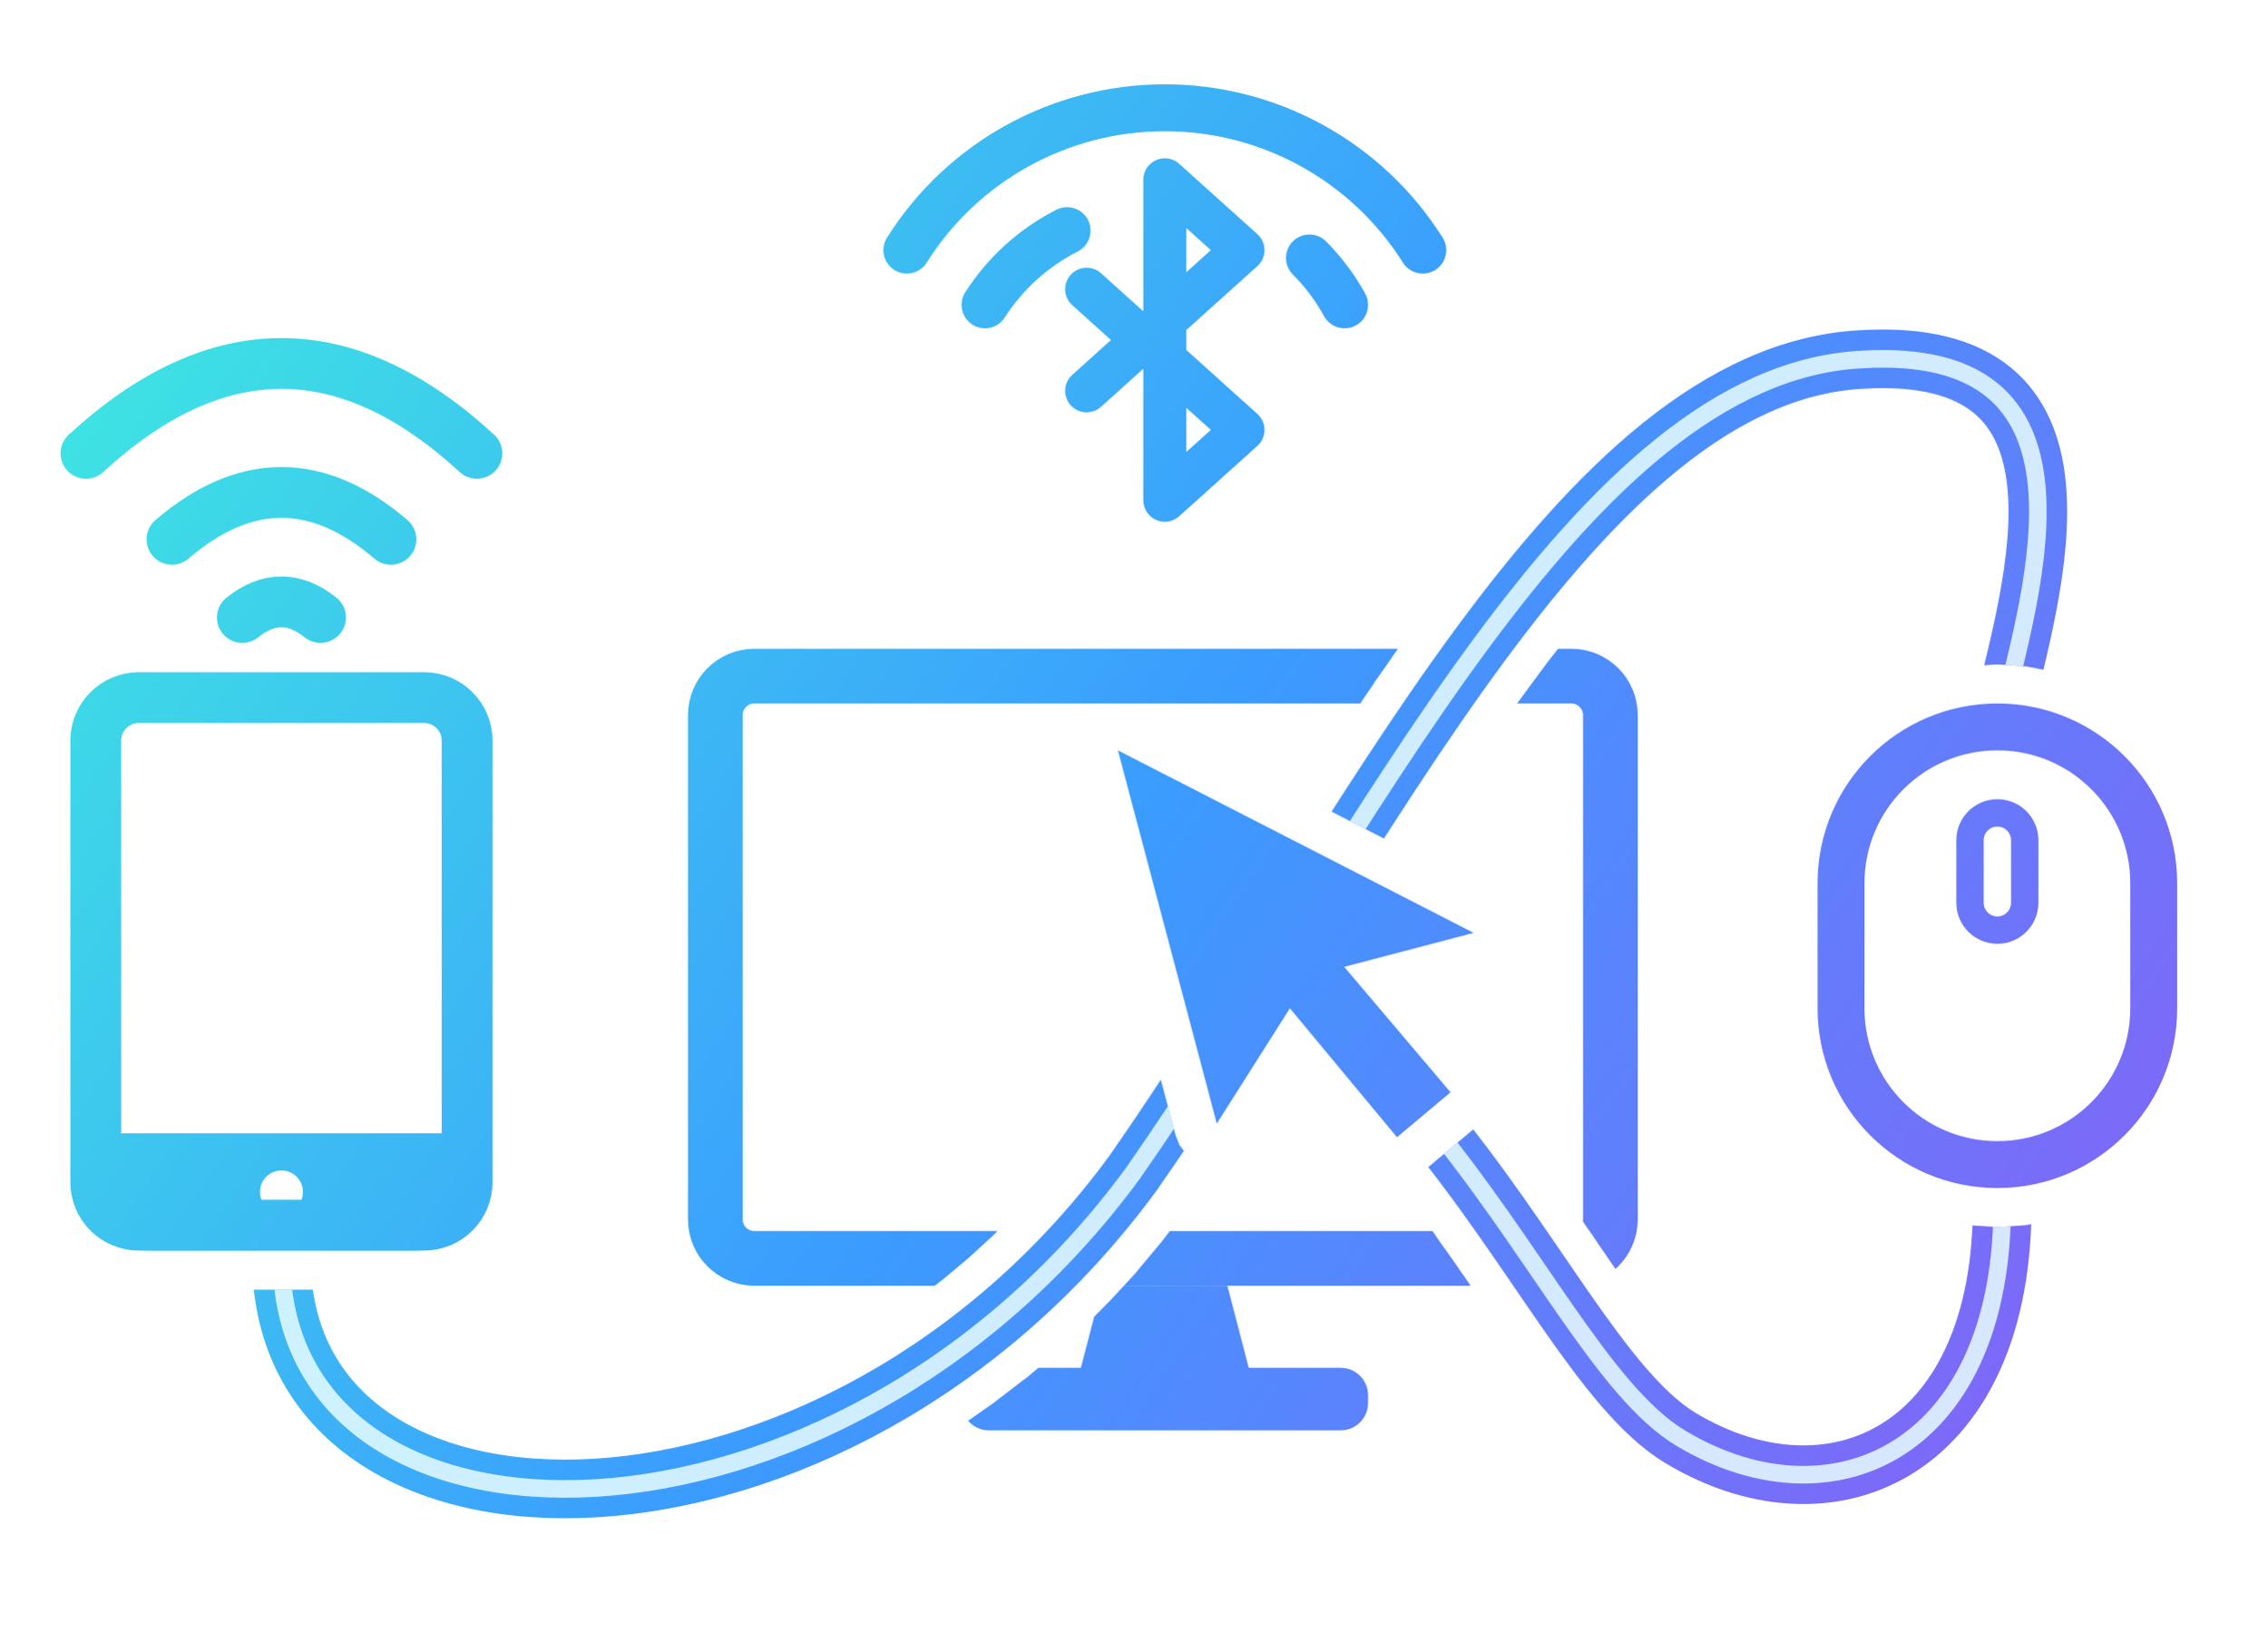
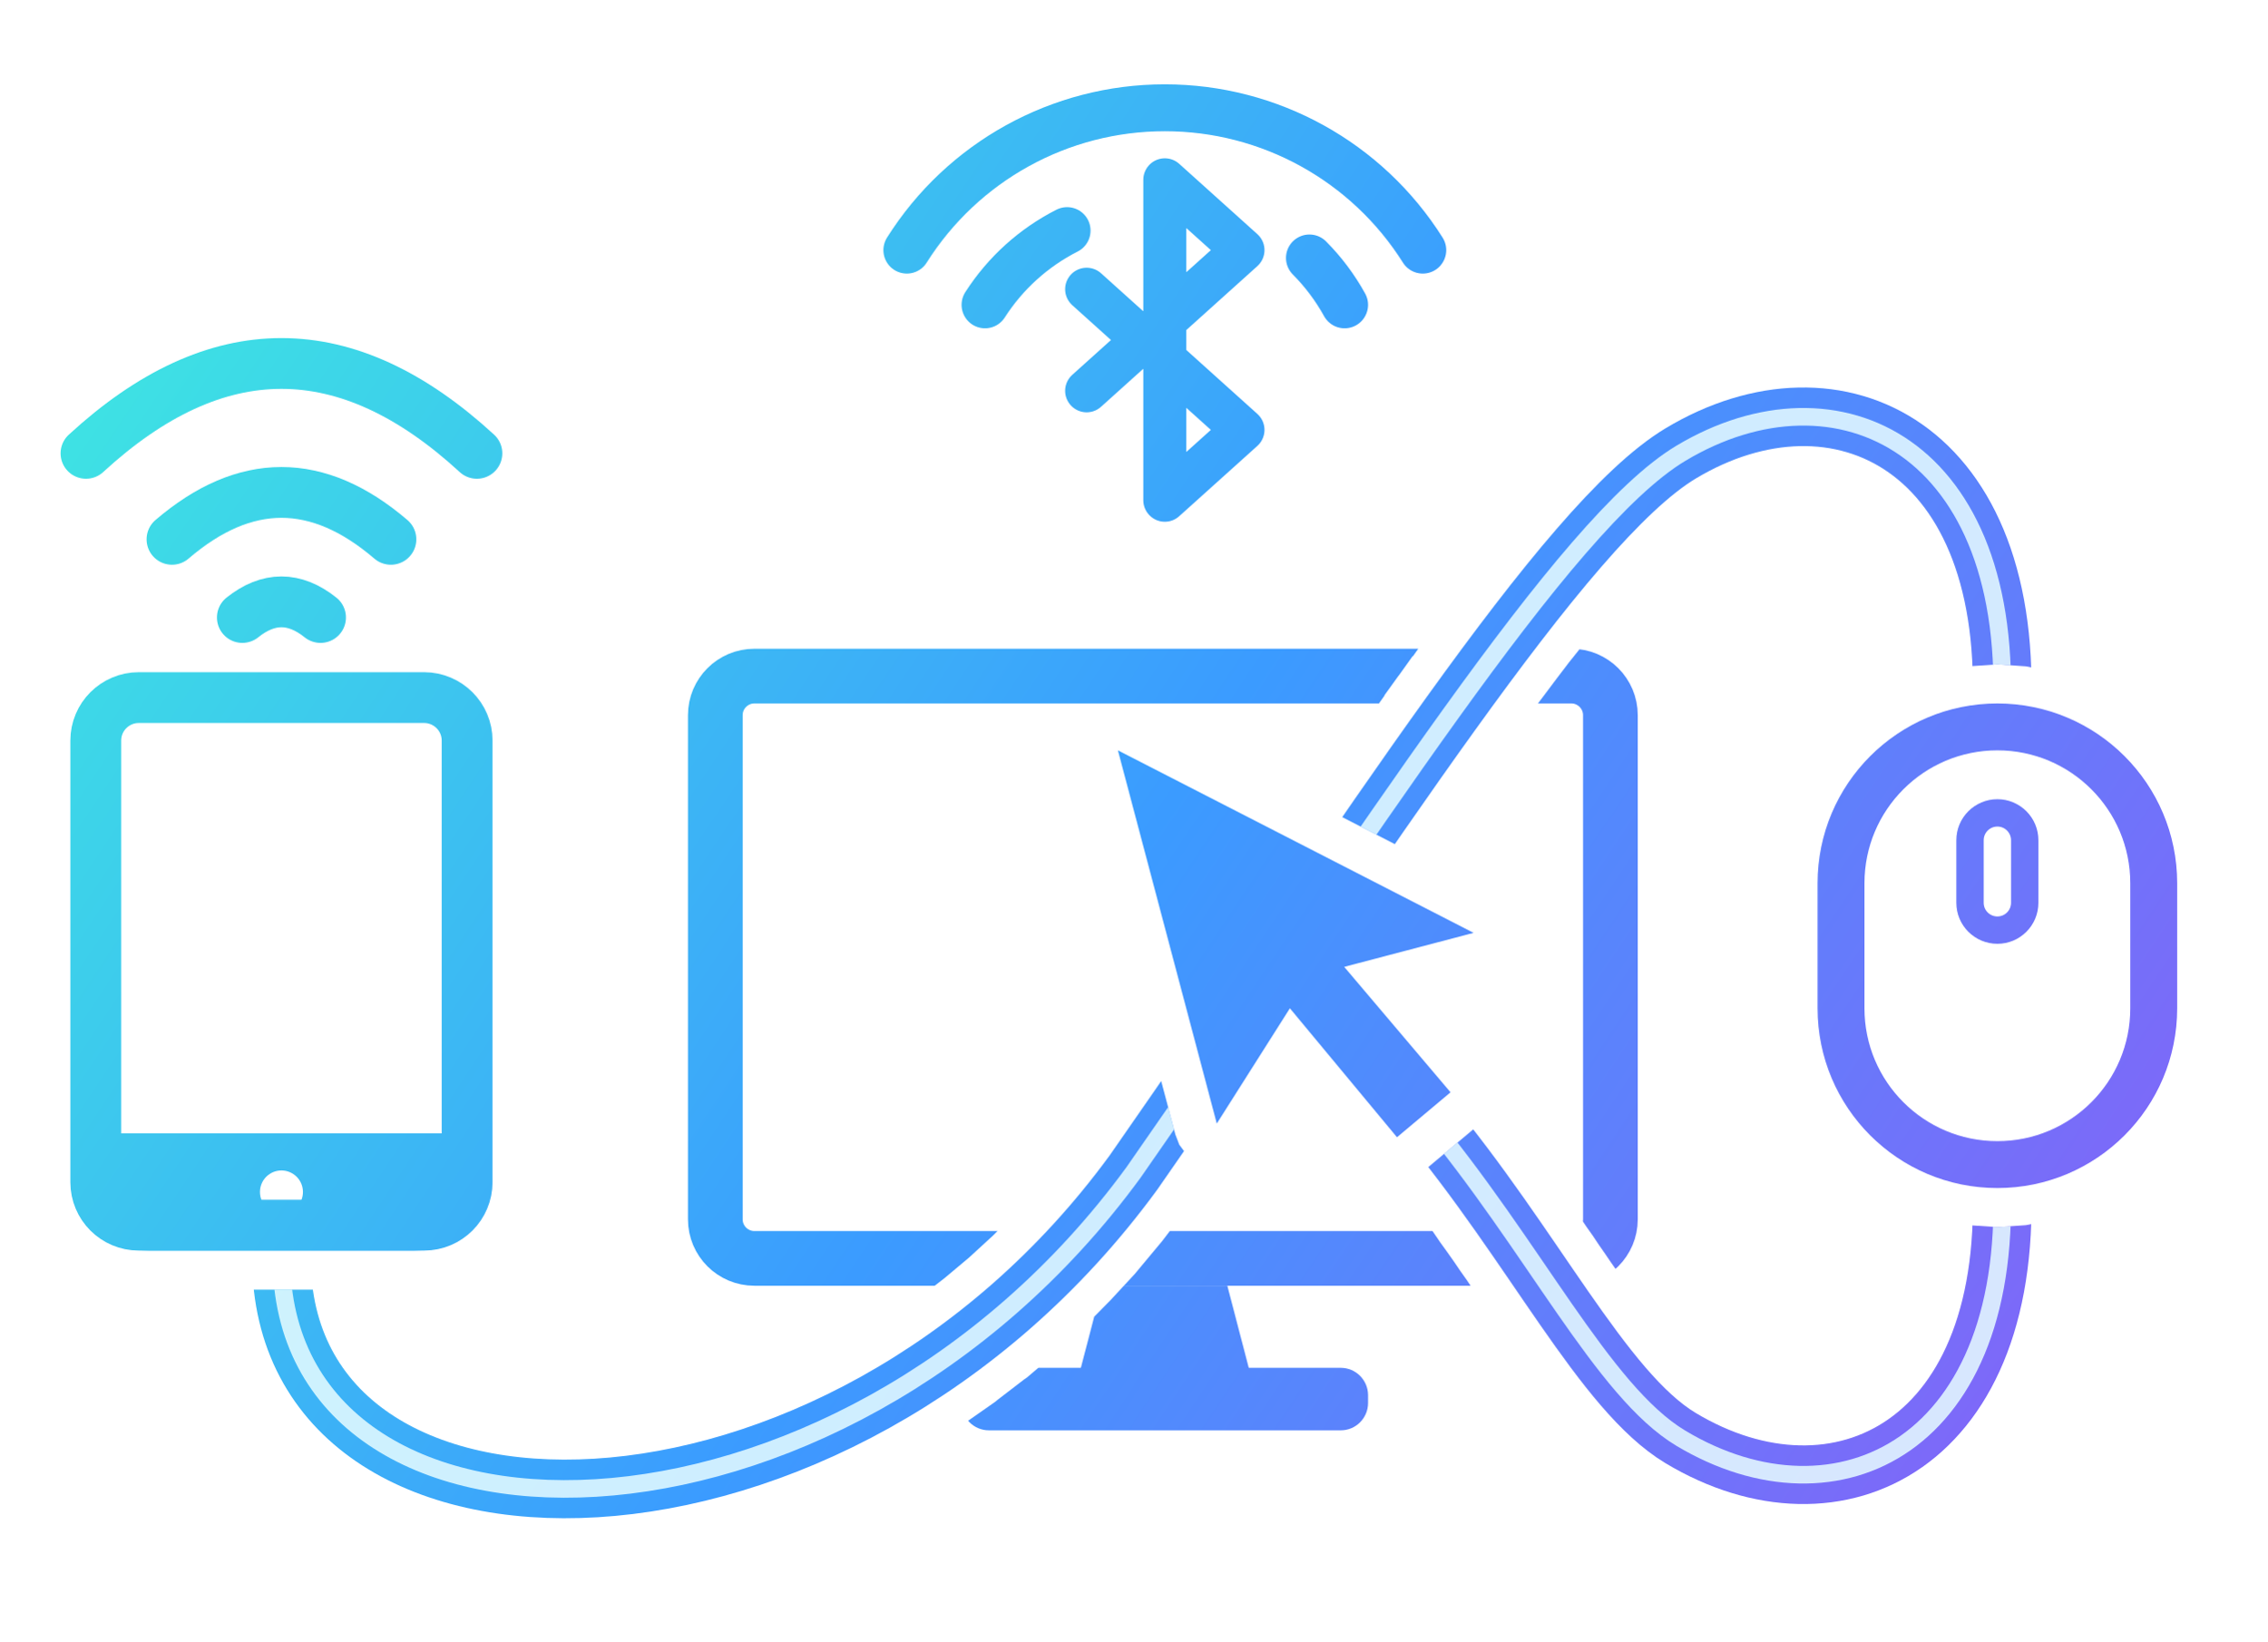
<svg xmlns="http://www.w3.org/2000/svg" viewBox="0 0 580 420" width="580" height="420">
  <defs>
    <linearGradient id="g" gradientUnits="userSpaceOnUse" x1="20" y1="40" x2="560" y2="400">
      <stop offset="0" stop-color="#3EEBE0" />
      <stop offset="0.5" stop-color="#3B9BFF" />
      <stop offset="1" stop-color="#8E5CF7" />
    </linearGradient>
-     <path id="cableA" d="M72 322C72 404 214 404 290 300C350 214 404 96 476 92C540 88 520 150 512 184" />
+     <path id="cableA" d="M72 322C72 404 214 404 290 300C350 214 400 134 430 116C470 92 516 114 512 184" />
    <path id="cableB" d="M512 300C516 370 470 392 430 368C410 356 392.5 319 364.3 285.3" />
    <path id="rune" d="M278 74L318 110L298 128V46L318 64L278 100" />
    <path id="arrow" d="M286.0 192.0L311.3 287.5L330.0 258.0L357.4 291.0L371.1 279.5L343.9 247.4L377.0 238.7Z" />
    <clipPath id="monitorGap" clipPathUnits="userSpaceOnUse">
-       <path clip-rule="evenodd" d="M0 0H580V420H0ZM55.9 330.2L56.7 335.9L57.0 337.5L58.3 342.8L58.7 344.4L60.5 349.5L61.1 351.1L63.3 355.8L64.1 357.3L66.7 361.7L67.6 363.1L70.7 367.2L71.7 368.5L75.2 372.3L76.3 373.4L80.1 376.9L81.3 377.8L85.5 381.0L86.7 381.8L91.2 384.6L92.4 385.3L97.2 387.7L98.4 388.3L103.5 390.4L104.6 390.9L110.0 392.7L111.1 393.0L116.8 394.5L117.8 394.7L123.7 395.8L124.7 396.0L130.9 396.8L131.8 396.9L138.1 397.3L139.0 397.4L145.6 397.5L146.4 397.5L153.1 397.2L153.9 397.2L160.7 396.6L161.5 396.5L168.5 395.6L169.2 395.5L176.3 394.2L177.0 394.0L184.1 392.4L184.9 392.2L192.1 390.2L192.7 390.0L200.0 387.6L200.7 387.4L207.9 384.7L208.6 384.4L215.8 381.3L216.5 381.0L223.7 377.6L224.4 377.2L231.6 373.4L232.2 373.1L239.4 368.9L240.0 368.5L247.1 364.0L247.6 363.6L254.6 358.7L255.2 358.2L262.1 352.9L262.7 352.5L269.4 346.8L270.0 346.3L276.6 340.3L277.1 339.8L283.5 333.3L284.0 332.8L290.3 326.0L290.8 325.4L296.8 318.2L297.3 317.6L303.1 310.0L303.6 309.4L308.1 302.9L308.2 302.7L312.6 296.1L312.7 296.0L317.2 289.3L317.2 289.2L321.7 282.4L321.7 282.3L326.1 275.5L326.2 275.4L330.6 268.5L330.6 268.5L335.0 261.5L335.0 261.5L339.4 254.5L339.4 254.5L343.8 247.5L348.2 240.6L352.6 233.6L356.9 226.8L361.3 219.9L365.7 213.2L370.0 206.5L374.4 200.0L378.7 193.5L383.1 187.2L387.4 181.0L391.8 175.0L396.1 169.2L400.5 163.6L404.9 158.1L409.2 152.9L413.6 147.9L418.0 143.2L422.3 138.7L426.7 134.5L431.0 130.6L435.3 127.0L439.6 123.7L443.9 120.7L448.1 118.0L452.3 115.7L456.5 113.6L460.6 112.0L464.7 110.6L468.8 109.6L472.8 108.9L477.1 108.5L480.8 108.3L484.3 108.4L487.3 108.6L490.0 109.0L492.3 109.4L494.2 110.0L495.8 110.6L497.2 111.3L498.3 111.9L499.2 112.6L500.0 113.4L500.7 114.2L501.4 115.0L502.0 116.0L502.6 117.2L503.1 118.5L503.6 120.0L504.0 121.6L504.3 123.5L504.6 125.5L504.8 127.6L504.8 129.9L504.8 132.4L504.7 134.9L504.6 137.5L504.3 140.2L504.0 143.0L503.5 145.9L503.1 148.7L502.5 151.6L502.0 154.6L501.3 157.5L500.7 160.4L500.0 163.4L499.3 166.3L498.6 169.1L497.9 172.0L497.3 174.8L497.2 174.8L496.6 177.5L496.6 177.6L496.0 180.2L495.7 181.8L495.5 183.4L495.5 185.0L495.7 186.6L496.0 188.2L496.5 189.7L497.2 191.2L497.9 192.6L498.9 194.0L499.9 195.2L501.1 196.3L502.3 197.4L503.7 198.2L505.1 199.0L506.6 199.6L508.2 200.0L509.8 200.3L511.4 200.5L513.0 200.5L514.6 200.3L516.2 200.0L517.7 199.5L519.2 198.8L520.6 198.1L522.0 197.1L523.2 196.1L524.3 194.9L525.4 193.7L526.2 192.3L527.0 190.9L527.6 189.4L528.0 187.8L528.7 185.3L529.3 182.6L530.0 179.9L530.7 177.0L530.7 176.9L531.4 174.0L531.4 173.9L532.1 170.9L532.2 170.8L532.9 167.8L532.9 167.6L533.6 164.6L533.6 164.4L534.3 161.3L534.3 161.1L534.9 157.9L535.0 157.7L535.6 154.5L535.6 154.2L536.1 151.1L536.2 150.7L536.6 147.6L536.7 147.2L537.1 144.0L537.1 143.6L537.4 140.5L537.5 140.0L537.7 136.9L537.7 136.4L537.8 133.3L537.8 132.7L537.8 129.7L537.8 129.1L537.7 126.1L537.7 125.4L537.4 122.4L537.4 121.6L537.0 118.8L536.9 117.9L536.3 115.1L536.1 114.2L535.5 111.5L535.2 110.4L534.3 107.8L533.9 106.7L532.9 104.2L532.4 103.0L531.2 100.7L530.5 99.4L529.2 97.2L528.3 95.9L526.8 93.8L525.8 92.6L524.0 90.7L522.9 89.5L520.9 87.7L519.6 86.7L517.4 85.0L516.1 84.1L513.6 82.7L512.3 81.9L509.6 80.6L508.3 80.0L505.3 78.9L504.0 78.5L500.8 77.6L499.6 77.3L496.1 76.5L495.0 76.3L491.3 75.8L490.2 75.7L486.2 75.4L485.2 75.4L480.9 75.3L480.0 75.3L475.4 75.5L474.4 75.6L469.1 76.1L467.8 76.3L462.5 77.2L461.3 77.4L456.0 78.8L454.9 79.1L449.7 80.8L448.7 81.2L443.6 83.3L442.6 83.7L437.6 86.1L436.7 86.6L431.7 89.4L430.9 89.8L426.0 92.9L425.3 93.4L420.4 96.8L419.8 97.3L414.9 101.0L414.4 101.4L409.6 105.5L409.1 105.9L404.4 110.2L403.9 110.6L399.2 115.1L398.9 115.5L394.2 120.3L393.8 120.7L389.2 125.7L388.9 126.0L384.3 131.3L384.0 131.6L379.5 137.1L379.2 137.3L374.7 143.0L374.5 143.3L370.0 149.1L369.8 149.3L365.3 155.4L365.1 155.6L360.7 161.7L360.5 161.9L356.1 168.2L356.0 168.4L351.5 174.8L351.4 175.0L347.0 181.5L346.9 181.7L342.5 188.3L342.4 188.4L338.0 195.2L338.0 195.3L333.6 202.1L333.5 202.1L329.1 209.0L329.1 209.1L324.7 216.0L324.7 216.0L320.3 223.0L320.3 223.0L315.9 230.0L311.5 236.9L307.1 243.9L302.8 250.8L298.4 257.6L294.0 264.4L289.6 271.1L285.2 277.7L280.9 284.2L276.6 290.3L271.3 297.3L265.7 303.9L260.0 310.2L254.0 316.2L247.9 321.8L241.7 327.0L235.4 331.9L228.9 336.4L222.4 340.6L215.9 344.4L209.2 347.9L202.6 351.1L196.0 353.9L189.4 356.3L182.9 358.5L176.4 360.3L170.0 361.8L163.7 362.9L157.5 363.8L151.5 364.3L145.7 364.5L140.0 364.4L134.6 364.0L129.5 363.3L124.6 362.4L120.0 361.2L115.7 359.8L111.7 358.1L108.0 356.2L104.7 354.2L101.7 351.9L99.0 349.5L96.7 346.9L94.6 344.1L92.9 341.2L91.4 337.9L90.2 334.5L89.3 330.7L88.7 326.5L88.5 321.3L88.3 319.7L88.0 318.1L87.6 316.5L87.0 315.0L86.2 313.6L85.3 312.2L84.3 311.0L83.1 309.8L81.9 308.8L80.6 307.9L79.1 307.1L77.6 306.5L76.1 306.0L74.5 305.7L72.9 305.5L71.3 305.5L69.7 305.7L68.1 306.0L66.5 306.4L65.0 307.0L63.6 307.8L62.2 308.7L61.0 309.7L59.8 310.9L58.8 312.1L57.9 313.4L57.1 314.9L56.5 316.4L56.0 317.9L55.7 319.5L55.5 321.1L55.5 322.7L55.8 328.7ZM495.7 309.9L495.6 314.1L495.3 318.1L494.9 321.9L494.4 325.4L493.7 328.8L492.9 331.9L492.0 334.9L491.1 337.7L490.0 340.2L488.9 342.6L487.7 344.8L486.4 346.9L485.1 348.7L483.8 350.4L482.4 352.0L481.0 353.4L479.5 354.6L478.0 355.7L476.5 356.8L474.9 357.6L473.3 358.4L471.6 359.1L469.9 359.7L468.2 360.1L466.4 360.5L464.5 360.7L462.6 360.8L460.6 360.8L458.6 360.7L456.5 360.5L454.4 360.2L452.2 359.7L450.0 359.1L447.8 358.3L445.5 357.4L443.2 356.4L440.8 355.2L438.5 353.9L437.6 353.3L436.7 352.7L435.8 351.9L434.8 351.1L433.7 350.2L432.6 349.1L431.4 348.0L430.2 346.7L429.0 345.4L427.8 344.0L426.5 342.5L425.2 340.9L423.8 339.2L422.5 337.4L421.1 335.6L419.7 333.7L418.2 331.7L416.8 329.6L415.3 327.5L413.8 325.4L412.2 323.1L410.7 320.9L409.1 318.6L407.5 316.2L405.8 313.8L404.2 311.4L404.1 311.3L402.5 308.9L402.4 308.9L400.7 306.4L400.7 306.3L399.0 303.8L398.9 303.8L397.2 301.3L397.1 301.2L395.3 298.7L395.3 298.6L393.5 296.1L393.4 296.0L391.5 293.4L391.5 293.4L389.6 290.8L389.5 290.7L387.6 288.1L387.5 288.0L385.6 285.5L385.5 285.4L383.5 282.8L383.4 282.7L381.4 280.1L381.3 280.0L379.2 277.5L379.1 277.3L377.0 274.8L375.9 273.6L374.7 272.5L373.4 271.5L372.0 270.7L370.6 270.0L369.0 269.5L367.5 269.1L365.9 268.9L364.2 268.8L362.6 268.9L361.0 269.1L359.5 269.5L357.9 270.1L356.5 270.8L355.1 271.6L353.8 272.6L352.6 273.7L351.5 274.9L350.5 276.2L349.7 277.6L349.0 279.0L348.5 280.6L348.1 282.1L347.9 283.7L347.8 285.4L347.9 287.0L348.1 288.6L348.5 290.1L349.1 291.7L349.8 293.1L350.6 294.5L351.6 295.8L353.6 298.3L355.6 300.7L357.5 303.1L359.4 305.5L361.2 308.0L363.1 310.4L364.9 312.9L366.7 315.3L368.4 317.8L370.2 320.3L371.9 322.7L373.6 325.2L375.3 327.6L376.9 330.0L378.6 332.4L380.2 334.8L381.9 337.2L383.5 339.5L383.5 339.6L385.1 341.9L385.1 341.9L386.7 344.2L386.7 344.2L388.2 346.5L388.3 346.5L389.8 348.7L389.9 348.8L391.4 350.9L391.5 351.0L393.0 353.1L393.1 353.2L394.6 355.3L394.7 355.4L396.2 357.4L396.3 357.5L397.8 359.4L397.9 359.6L399.4 361.5L399.5 361.7L401.0 363.5L401.2 363.7L402.7 365.4L402.9 365.6L404.3 367.3L404.6 367.6L406.0 369.2L406.3 369.4L407.7 371.0L408.0 371.3L409.5 372.7L409.8 373.0L411.3 374.4L411.7 374.8L413.2 376.1L413.6 376.4L415.1 377.6L415.5 378.0L417.0 379.1L417.6 379.5L419.1 380.6L419.7 381.0L421.2 381.9L421.8 382.3L424.8 384.1L425.5 384.4L428.6 386.0L429.3 386.3L432.3 387.7L433.1 388.0L436.1 389.2L436.9 389.5L439.9 390.5L440.7 390.7L443.8 391.6L444.6 391.8L447.7 392.5L448.6 392.6L451.6 393.1L452.5 393.3L455.5 393.6L456.4 393.7L459.4 393.8L460.4 393.8L463.3 393.8L464.3 393.8L467.2 393.6L468.2 393.5L471.1 393.1L472.1 393.0L474.9 392.4L476.0 392.2L478.7 391.5L479.7 391.2L482.5 390.3L483.5 389.9L486.1 388.8L487.1 388.4L489.7 387.1L490.7 386.6L493.2 385.2L494.1 384.6L496.5 383.1L497.4 382.4L499.8 380.7L500.6 380.0L502.9 378.0L503.7 377.3L505.8 375.2L506.6 374.4L508.6 372.1L509.3 371.4L511.3 368.9L511.9 368.1L513.7 365.4L514.3 364.6L516.0 361.8L516.5 361.0L518.1 358.0L518.5 357.1L520.0 354.0L520.4 353.2L521.8 349.8L522.1 349.0L523.3 345.4L523.6 344.7L524.7 340.9L524.9 340.2L525.8 336.3L526.0 335.6L526.8 331.5L526.9 330.8L527.6 326.5L527.7 325.8L528.2 321.4L528.2 320.7L528.5 316.1L528.6 315.5L528.7 310.7L528.7 310.1L528.7 305.1L528.7 304.5L528.5 299.3L528.3 297.7L528.0 296.1L527.6 294.6L527.0 293.1L526.2 291.6L525.3 290.3L524.3 289.0L523.2 287.9L521.9 286.8L520.6 285.9L519.2 285.1L517.7 284.5L516.2 284.0L514.6 283.7L513.0 283.5L511.3 283.5L509.7 283.7L508.1 284.0L506.6 284.4L505.1 285.0L503.6 285.8L502.3 286.7L501.0 287.7L499.9 288.8L498.8 290.1L497.9 291.4L497.1 292.8L496.5 294.3L496.0 295.8L495.7 297.4L495.5 299.0L495.5 300.7L495.7 305.5Z" />
+       <path clip-rule="evenodd" d="M0 0H580V420H0ZM55.9 330.2L56.7 335.9L57.0 337.5L58.3 342.8L58.7 344.4L60.5 349.5L61.1 351.1L63.3 355.8L64.1 357.3L66.7 361.7L67.6 363.1L70.7 367.2L71.7 368.5L75.2 372.3L76.3 373.4L80.1 376.9L81.3 377.8L85.5 381.0L86.7 381.8L91.2 384.6L92.4 385.3L97.2 387.7L98.4 388.3L103.5 390.4L104.6 390.9L110.0 392.7L111.1 393.0L116.8 394.5L117.8 394.7L123.7 395.8L124.7 396.0L130.9 396.8L131.8 396.9L138.1 397.3L139.0 397.4L145.6 397.5L146.4 397.5L153.1 397.2L153.9 397.2L160.7 396.6L161.5 396.5L168.5 395.6L169.2 395.5L176.3 394.2L177.0 394.0L184.1 392.4L184.9 392.2L192.1 390.2L192.7 390.0L200.0 387.6L200.7 387.4L207.9 384.7L208.6 384.4L215.8 381.3L216.5 381.0L223.7 377.6L224.4 377.2L231.6 373.4L232.2 373.1L239.4 368.9L240.0 368.5L247.1 364.0L247.6 363.6L254.6 358.7L255.2 358.2L262.1 352.9L262.7 352.5L269.4 346.8L270.0 346.3L276.6 340.3L277.1 339.8L283.5 333.3L284.0 332.8L290.3 326.0L290.8 325.4L296.8 318.2L297.3 317.6L303.1 310.0L303.5 309.4L308.0 303.0L308.0 303.0L312.5 296.6L312.5 296.5L316.9 290.2L316.9 290.1L321.3 283.8L321.3 283.8L325.6 277.5L329.9 271.2L334.1 265.0L338.3 258.9L342.5 252.8L346.6 246.8L350.6 240.9L354.6 235.1L358.6 229.3L362.5 223.7L366.3 218.1L370.1 212.7L373.8 207.4L377.5 202.2L381.1 197.1L384.6 192.1L388.1 187.3L391.5 182.6L394.9 178.1L398.2 173.7L401.4 169.5L404.6 165.5L407.6 161.6L410.6 157.9L413.5 154.4L416.4 151.1L419.1 147.9L421.8 145.0L424.3 142.3L426.8 139.8L429.1 137.6L431.3 135.6L433.4 133.8L435.3 132.4L437.0 131.1L438.5 130.1L440.8 128.8L443.2 127.6L445.5 126.6L447.8 125.7L450.0 124.9L452.2 124.3L454.4 123.8L456.5 123.5L458.6 123.3L460.6 123.2L462.6 123.2L464.5 123.3L466.4 123.5L468.2 123.9L469.9 124.3L471.6 124.9L473.3 125.6L474.9 126.4L476.5 127.2L478.0 128.3L479.5 129.4L481.0 130.6L482.4 132.0L483.8 133.6L485.1 135.3L486.4 137.1L487.7 139.2L488.9 141.4L490.0 143.8L491.1 146.3L492.0 149.1L492.9 152.1L493.7 155.2L494.4 158.6L494.9 162.1L495.3 165.9L495.6 169.9L495.7 174.1L495.7 178.5L495.5 183.3L495.5 185.0L495.7 186.6L496.0 188.2L496.5 189.7L497.1 191.2L497.9 192.6L498.8 193.9L499.9 195.2L501.0 196.3L502.3 197.3L503.6 198.2L505.1 199.0L506.6 199.6L508.1 200.0L509.7 200.3L511.3 200.5L513.0 200.5L514.6 200.3L516.2 200.0L517.7 199.5L519.2 198.9L520.6 198.1L521.9 197.2L523.2 196.1L524.3 195.0L525.3 193.7L526.2 192.4L527.0 190.9L527.6 189.4L528.0 187.9L528.3 186.3L528.5 184.7L528.7 179.5L528.7 178.9L528.7 173.9L528.7 173.3L528.6 168.5L528.5 167.9L528.2 163.3L528.2 162.6L527.7 158.2L527.6 157.5L526.9 153.2L526.8 152.5L526.0 148.4L525.8 147.7L524.9 143.8L524.7 143.1L523.6 139.3L523.3 138.6L522.1 135.0L521.8 134.2L520.4 130.8L520.0 130.0L518.5 126.9L518.1 126.0L516.5 123.0L516.0 122.2L514.3 119.4L513.7 118.6L511.9 115.9L511.3 115.1L509.3 112.6L508.6 111.9L506.6 109.6L505.8 108.8L503.7 106.7L502.9 106.0L500.6 104.0L499.8 103.3L497.4 101.6L496.5 100.9L494.1 99.4L493.2 98.8L490.7 97.4L489.7 96.9L487.1 95.6L486.1 95.2L483.5 94.1L482.5 93.7L479.7 92.8L478.7 92.5L476.0 91.8L474.9 91.6L472.1 91.0L471.1 90.9L468.2 90.5L467.2 90.4L464.3 90.2L463.3 90.2L460.4 90.2L459.4 90.2L456.4 90.3L455.5 90.4L452.5 90.7L451.6 90.9L448.6 91.4L447.7 91.5L444.6 92.2L443.8 92.4L440.7 93.3L439.9 93.5L436.9 94.5L436.1 94.8L433.1 96.0L432.3 96.3L429.3 97.7L428.6 98.0L425.5 99.6L424.8 99.9L421.8 101.7L421.1 102.1L418.8 103.6L418.1 104.1L415.7 105.7L415.2 106.2L412.7 108.1L412.2 108.5L409.7 110.6L409.3 111.0L406.7 113.3L406.4 113.7L403.7 116.2L403.4 116.5L400.7 119.2L400.5 119.5L397.7 122.5L397.5 122.7L394.6 125.8L394.4 126.0L391.5 129.4L391.4 129.5L388.4 133.0L388.2 133.2L385.2 136.9L385.0 137.0L381.9 140.9L381.8 141.0L378.6 145.0L378.5 145.2L375.3 149.3L375.2 149.4L371.9 153.8L371.8 153.9L368.5 158.3L368.4 158.4L365.0 163.0L364.9 163.1L361.5 167.9L361.4 167.9L357.9 172.8L357.8 172.9L354.2 177.9L354.2 178.0L350.6 183.1L350.5 183.1L346.8 188.4L346.8 188.4L343.0 193.8L343.0 193.8L339.2 199.3L339.2 199.3L335.3 204.9L335.3 204.9L331.4 210.6L331.4 210.6L327.4 216.4L327.4 216.4L323.4 222.2L319.4 228.2L315.2 234.2L311.1 240.3L306.9 246.4L302.7 252.6L298.4 258.8L294.1 265.1L289.7 271.4L285.4 277.8L280.9 284.1L276.7 290.3L271.3 297.3L265.7 303.9L260.0 310.2L254.0 316.2L247.9 321.8L241.7 327.0L235.4 331.9L228.9 336.4L222.4 340.6L215.9 344.4L209.2 347.9L202.6 351.1L196.0 353.9L189.4 356.3L182.9 358.5L176.4 360.3L170.0 361.8L163.7 362.9L157.5 363.8L151.5 364.3L145.7 364.5L140.0 364.4L134.6 364.0L129.5 363.3L124.6 362.4L120.0 361.2L115.7 359.8L111.7 358.1L108.0 356.2L104.7 354.2L101.7 351.9L99.0 349.5L96.7 346.9L94.6 344.1L92.9 341.2L91.4 337.9L90.2 334.5L89.3 330.7L88.7 326.5L88.5 321.3L88.3 319.7L88.0 318.1L87.6 316.5L87.0 315.0L86.2 313.6L85.3 312.2L84.3 311.0L83.1 309.8L81.9 308.8L80.6 307.9L79.1 307.1L77.6 306.5L76.1 306.0L74.5 305.7L72.9 305.5L71.3 305.5L69.7 305.7L68.1 306.0L66.5 306.4L65.0 307.0L63.6 307.8L62.2 308.7L61.0 309.7L59.8 310.9L58.8 312.1L57.9 313.4L57.1 314.9L56.5 316.4L56.0 317.9L55.7 319.5L55.5 321.1L55.5 322.7L55.8 328.7ZM495.7 309.9L495.6 314.1L495.3 318.1L494.9 321.9L494.4 325.4L493.7 328.8L492.9 331.9L492.0 334.9L491.1 337.7L490.0 340.2L488.9 342.6L487.7 344.8L486.4 346.9L485.1 348.7L483.8 350.4L482.4 352.0L481.0 353.4L479.5 354.6L478.0 355.7L476.5 356.8L474.9 357.6L473.3 358.4L471.6 359.1L469.9 359.7L468.2 360.1L466.4 360.5L464.5 360.7L462.6 360.8L460.6 360.8L458.6 360.7L456.5 360.5L454.4 360.2L452.2 359.7L450.0 359.1L447.8 358.3L445.5 357.4L443.2 356.4L440.8 355.2L438.5 353.9L437.6 353.3L436.7 352.7L435.8 351.9L434.8 351.1L433.7 350.2L432.6 349.1L431.4 348.0L430.2 346.7L429.0 345.4L427.8 344.0L426.5 342.5L425.2 340.9L423.8 339.2L422.5 337.4L421.1 335.6L419.7 333.7L418.2 331.7L416.8 329.6L415.3 327.5L413.8 325.4L412.2 323.1L410.7 320.9L409.1 318.6L407.5 316.2L405.8 313.8L404.2 311.4L404.1 311.3L402.5 308.9L402.4 308.9L400.7 306.4L400.7 306.3L399.0 303.8L398.9 303.8L397.2 301.3L397.1 301.2L395.3 298.7L395.3 298.6L393.5 296.1L393.4 296.0L391.5 293.4L391.5 293.4L389.6 290.8L389.5 290.7L387.6 288.1L387.5 288.0L385.6 285.5L385.5 285.4L383.5 282.8L383.4 282.7L381.4 280.1L381.3 280.0L379.2 277.5L379.1 277.3L377.0 274.8L375.9 273.6L374.7 272.5L373.4 271.5L372.0 270.7L370.6 270.0L369.0 269.5L367.5 269.1L365.9 268.9L364.2 268.8L362.6 268.9L361.0 269.1L359.5 269.5L357.9 270.1L356.5 270.8L355.1 271.6L353.8 272.6L352.6 273.7L351.5 274.9L350.5 276.2L349.7 277.6L349.0 279.0L348.5 280.6L348.1 282.1L347.9 283.7L347.8 285.4L347.9 287.0L348.1 288.6L348.5 290.1L349.1 291.7L349.8 293.1L350.6 294.5L351.6 295.8L353.6 298.3L355.6 300.7L357.5 303.1L359.4 305.5L361.2 308.0L363.1 310.4L364.9 312.9L366.7 315.3L368.4 317.8L370.2 320.3L371.9 322.7L373.6 325.2L375.3 327.6L376.9 330.0L378.6 332.4L380.2 334.8L381.9 337.2L383.5 339.5L383.5 339.6L385.1 341.9L385.1 341.9L386.7 344.2L386.7 344.2L388.2 346.5L388.3 346.5L389.8 348.7L389.9 348.8L391.4 350.9L391.5 351.0L393.0 353.1L393.1 353.2L394.6 355.3L394.7 355.4L396.2 357.4L396.3 357.5L397.8 359.4L397.9 359.6L399.4 361.5L399.5 361.7L401.0 363.5L401.2 363.7L402.7 365.4L402.9 365.6L404.3 367.3L404.6 367.6L406.0 369.2L406.3 369.4L407.7 371.0L408.0 371.3L409.5 372.7L409.8 373.0L411.3 374.4L411.7 374.8L413.2 376.1L413.6 376.4L415.1 377.6L415.5 378.0L417.0 379.1L417.6 379.5L419.1 380.6L419.7 381.0L421.2 381.9L421.8 382.3L424.8 384.1L425.5 384.4L428.6 386.0L429.3 386.3L432.3 387.7L433.1 388.0L436.1 389.2L436.9 389.5L439.9 390.5L440.7 390.7L443.8 391.6L444.6 391.8L447.7 392.5L448.6 392.6L451.6 393.1L452.5 393.3L455.5 393.6L456.4 393.7L459.4 393.8L460.4 393.8L463.3 393.8L464.3 393.8L467.2 393.6L468.2 393.5L471.1 393.1L472.1 393.0L474.9 392.4L476.0 392.2L478.7 391.5L479.7 391.2L482.5 390.3L483.5 389.9L486.1 388.8L487.1 388.4L489.7 387.1L490.7 386.6L493.2 385.2L494.1 384.6L496.5 383.1L497.4 382.4L499.8 380.7L500.6 380.0L502.9 378.0L503.7 377.3L505.8 375.2L506.6 374.4L508.6 372.1L509.3 371.4L511.3 368.9L511.9 368.1L513.7 365.4L514.3 364.6L516.0 361.8L516.5 361.0L518.1 358.0L518.5 357.1L520.0 354.0L520.4 353.2L521.8 349.8L522.1 349.0L523.3 345.4L523.6 344.7L524.7 340.9L524.9 340.2L525.8 336.3L526.0 335.6L526.8 331.5L526.9 330.8L527.6 326.5L527.7 325.8L528.2 321.4L528.2 320.7L528.5 316.1L528.6 315.5L528.7 310.7L528.7 310.1L528.7 305.1L528.7 304.5L528.5 299.3L528.3 297.7L528.0 296.1L527.6 294.6L527.0 293.1L526.2 291.6L525.3 290.3L524.3 289.0L523.2 287.9L521.9 286.8L520.6 285.9L519.2 285.1L517.7 284.5L516.2 284.0L514.6 283.7L513.0 283.5L511.3 283.5L509.7 283.7L508.1 284.0L506.6 284.4L505.1 285.0L503.6 285.8L502.3 286.7L501.0 287.7L499.9 288.8L498.8 290.1L497.9 291.4L497.1 292.8L496.5 294.3L496.0 295.8L495.7 297.4L495.5 299.0L495.5 300.7L495.7 305.5Z" />
    </clipPath>
    <clipPath id="cableGap" clipPathUnits="userSpaceOnUse">
      <path clip-rule="evenodd" d="M0 0H580V420H0ZM288.4 181.3L285.6 181.0L282.8 181.5L280.3 182.6L278.1 184.4L276.4 186.6L275.4 189.2L275.0 192.0L275.4 194.8L300.7 290.3L301.7 292.9L303.4 295.2L305.7 296.9L308.2 298.1L311.0 298.5L313.8 298.2L316.5 297.2L318.8 295.6L320.6 293.4L331.2 276.7L348.9 298.0L351.1 300.0L353.6 301.3L356.4 302.0L359.3 301.8L362.0 301.0L364.5 299.4L378.2 287.9L380.1 285.8L381.4 283.2L382.1 280.4L381.9 277.6L381.1 274.8L379.5 272.4L363.6 253.6L379.8 249.3L382.5 248.2L384.8 246.4L386.6 244.1L387.7 241.3L388.0 238.4L387.5 235.5L386.3 232.8L384.4 230.6L382.0 228.9L291.0 182.2ZM456.9 272.5L459.3 279.4L462.5 286.0L466.6 292.1L471.4 297.6L476.9 302.4L483.0 306.5L489.6 309.7L496.5 312.1L503.7 313.5L511.0 314.0L518.3 313.5L525.5 312.1L532.4 309.7L539.0 306.5L545.1 302.4L550.6 297.6L555.4 292.1L559.5 286.0L562.7 279.4L565.1 272.5L566.5 265.3L567.0 258.0L567.0 226.0L566.5 218.7L565.1 211.5L562.7 204.6L559.5 198.0L555.4 191.9L550.6 186.4L545.1 181.6L539.0 177.5L532.4 174.3L525.5 171.9L518.3 170.5L511.0 170.0L503.7 170.5L496.5 171.9L489.6 174.3L483.0 177.5L476.9 181.6L471.4 186.4L466.6 191.9L462.5 198.0L459.3 204.6L456.9 211.5L455.5 218.7L455.0 226.0L455.0 258.0L455.5 265.3ZM16.0 162.2L14.2 162.8L12.4 163.7L10.9 164.9L9.7 166.4L8.8 168.2L8.2 170.0L8.0 172.0L8.0 320.0L8.2 322.0L8.8 323.8L9.7 325.6L10.9 327.1L12.4 328.3L14.2 329.2L16.0 329.8L18.0 330.0L126.0 330.0L128.0 329.8L129.8 329.2L131.6 328.3L133.1 327.1L134.3 325.6L135.2 323.8L135.8 322.0L136.0 320.0L136.0 172.0L135.8 170.0L135.2 168.2L134.3 166.4L133.1 164.9L131.6 163.7L129.8 162.8L128.0 162.2L126.0 162.0L18.0 162.0Z" />
    </clipPath>
  </defs>
  <g fill="none" stroke="url(#g)" stroke-width="13" stroke-linejoin="round">
    <rect x="24.5" y="178.5" width="95" height="135" rx="11" />
  </g>
  <path d="M24 290H120V306Q120 320 106 320H38Q24 320 24 306ZM66.5 305a5.5 5.5 0 1 0 11 0a5.5 5.5 0 1 0-11 0Z" fill="url(#g)" fill-rule="evenodd" />
  <g fill="none" stroke="url(#g)" stroke-width="13" stroke-linecap="round">
    <path d="M22 116Q72 70 122 116" />
    <path d="M44 138Q72 114 100 138" />
    <path d="M62 158Q72 150 82 158" />
  </g>
  <g clip-path="url(#monitorGap)">
    <rect x="183" y="173" width="229" height="149" rx="10" fill="none" stroke="url(#g)" stroke-width="14" />
    <path d="M282 329H314L320 352H276Z" fill="url(#g)" />
    <rect x="246" y="350" width="104" height="16" rx="7" fill="url(#g)" />
  </g>
  <g fill="none" stroke="url(#g)" stroke-width="12" stroke-linecap="round">
    <path d="M232 64A78 78 0 0 1 364 64" />
    <path d="M252 78A54 54 0 0 1 273 59" />
    <path d="M335 66A54 54 0 0 1 344 78" />
  </g>
  <use href="#rune" fill="none" stroke="url(#g)" stroke-width="11" stroke-linecap="round" stroke-linejoin="round" />
  <rect x="471" y="186" width="80" height="112" rx="40" fill="none" stroke="url(#g)" stroke-width="12" />
  <rect x="504" y="208" width="14" height="30" rx="7" fill="none" stroke="url(#g)" stroke-width="7" />
  <g clip-path="url(#cableGap)" fill="none" stroke-linecap="round">
    <use href="#cableA" stroke="url(#g)" stroke-width="15" />
    <use href="#cableB" stroke="url(#g)" stroke-width="15" />
    <use href="#cableA" stroke="#E8FDFF" stroke-opacity="0.85" stroke-width="4.5" />
    <use href="#cableB" stroke="#E8FDFF" stroke-opacity="0.85" stroke-width="4.5" />
  </g>
  <use href="#arrow" fill="url(#g)" />
</svg>
